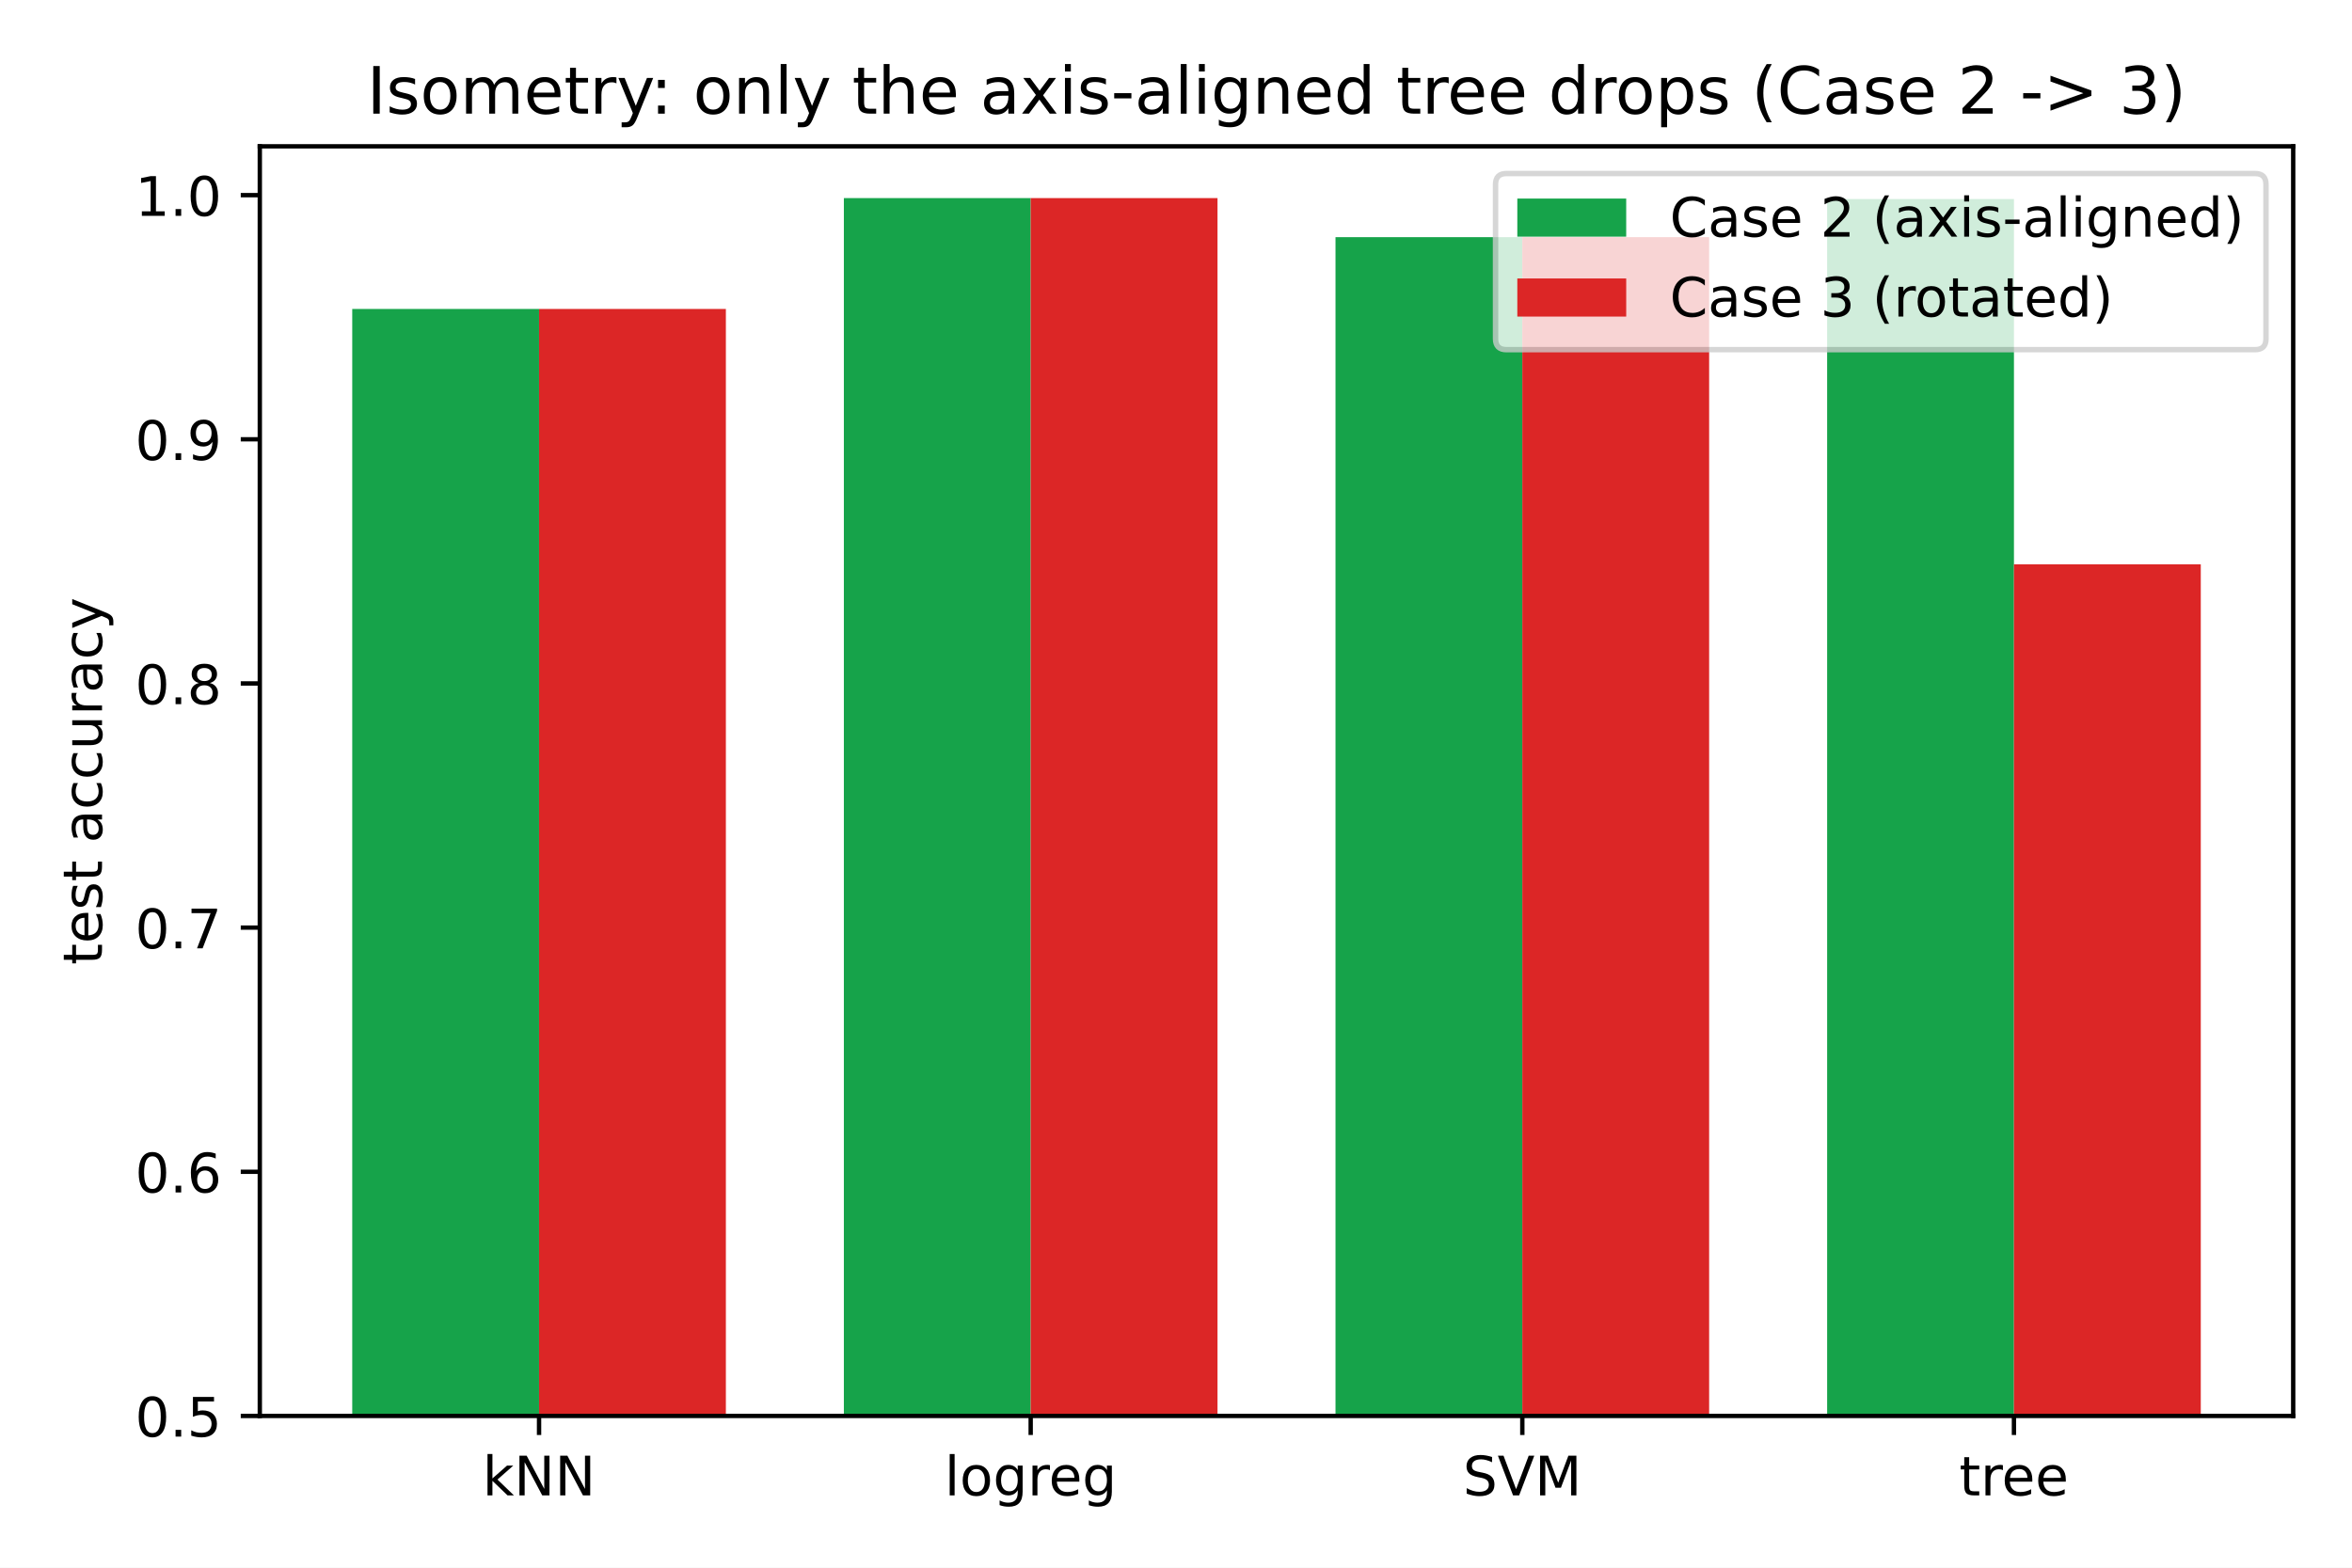
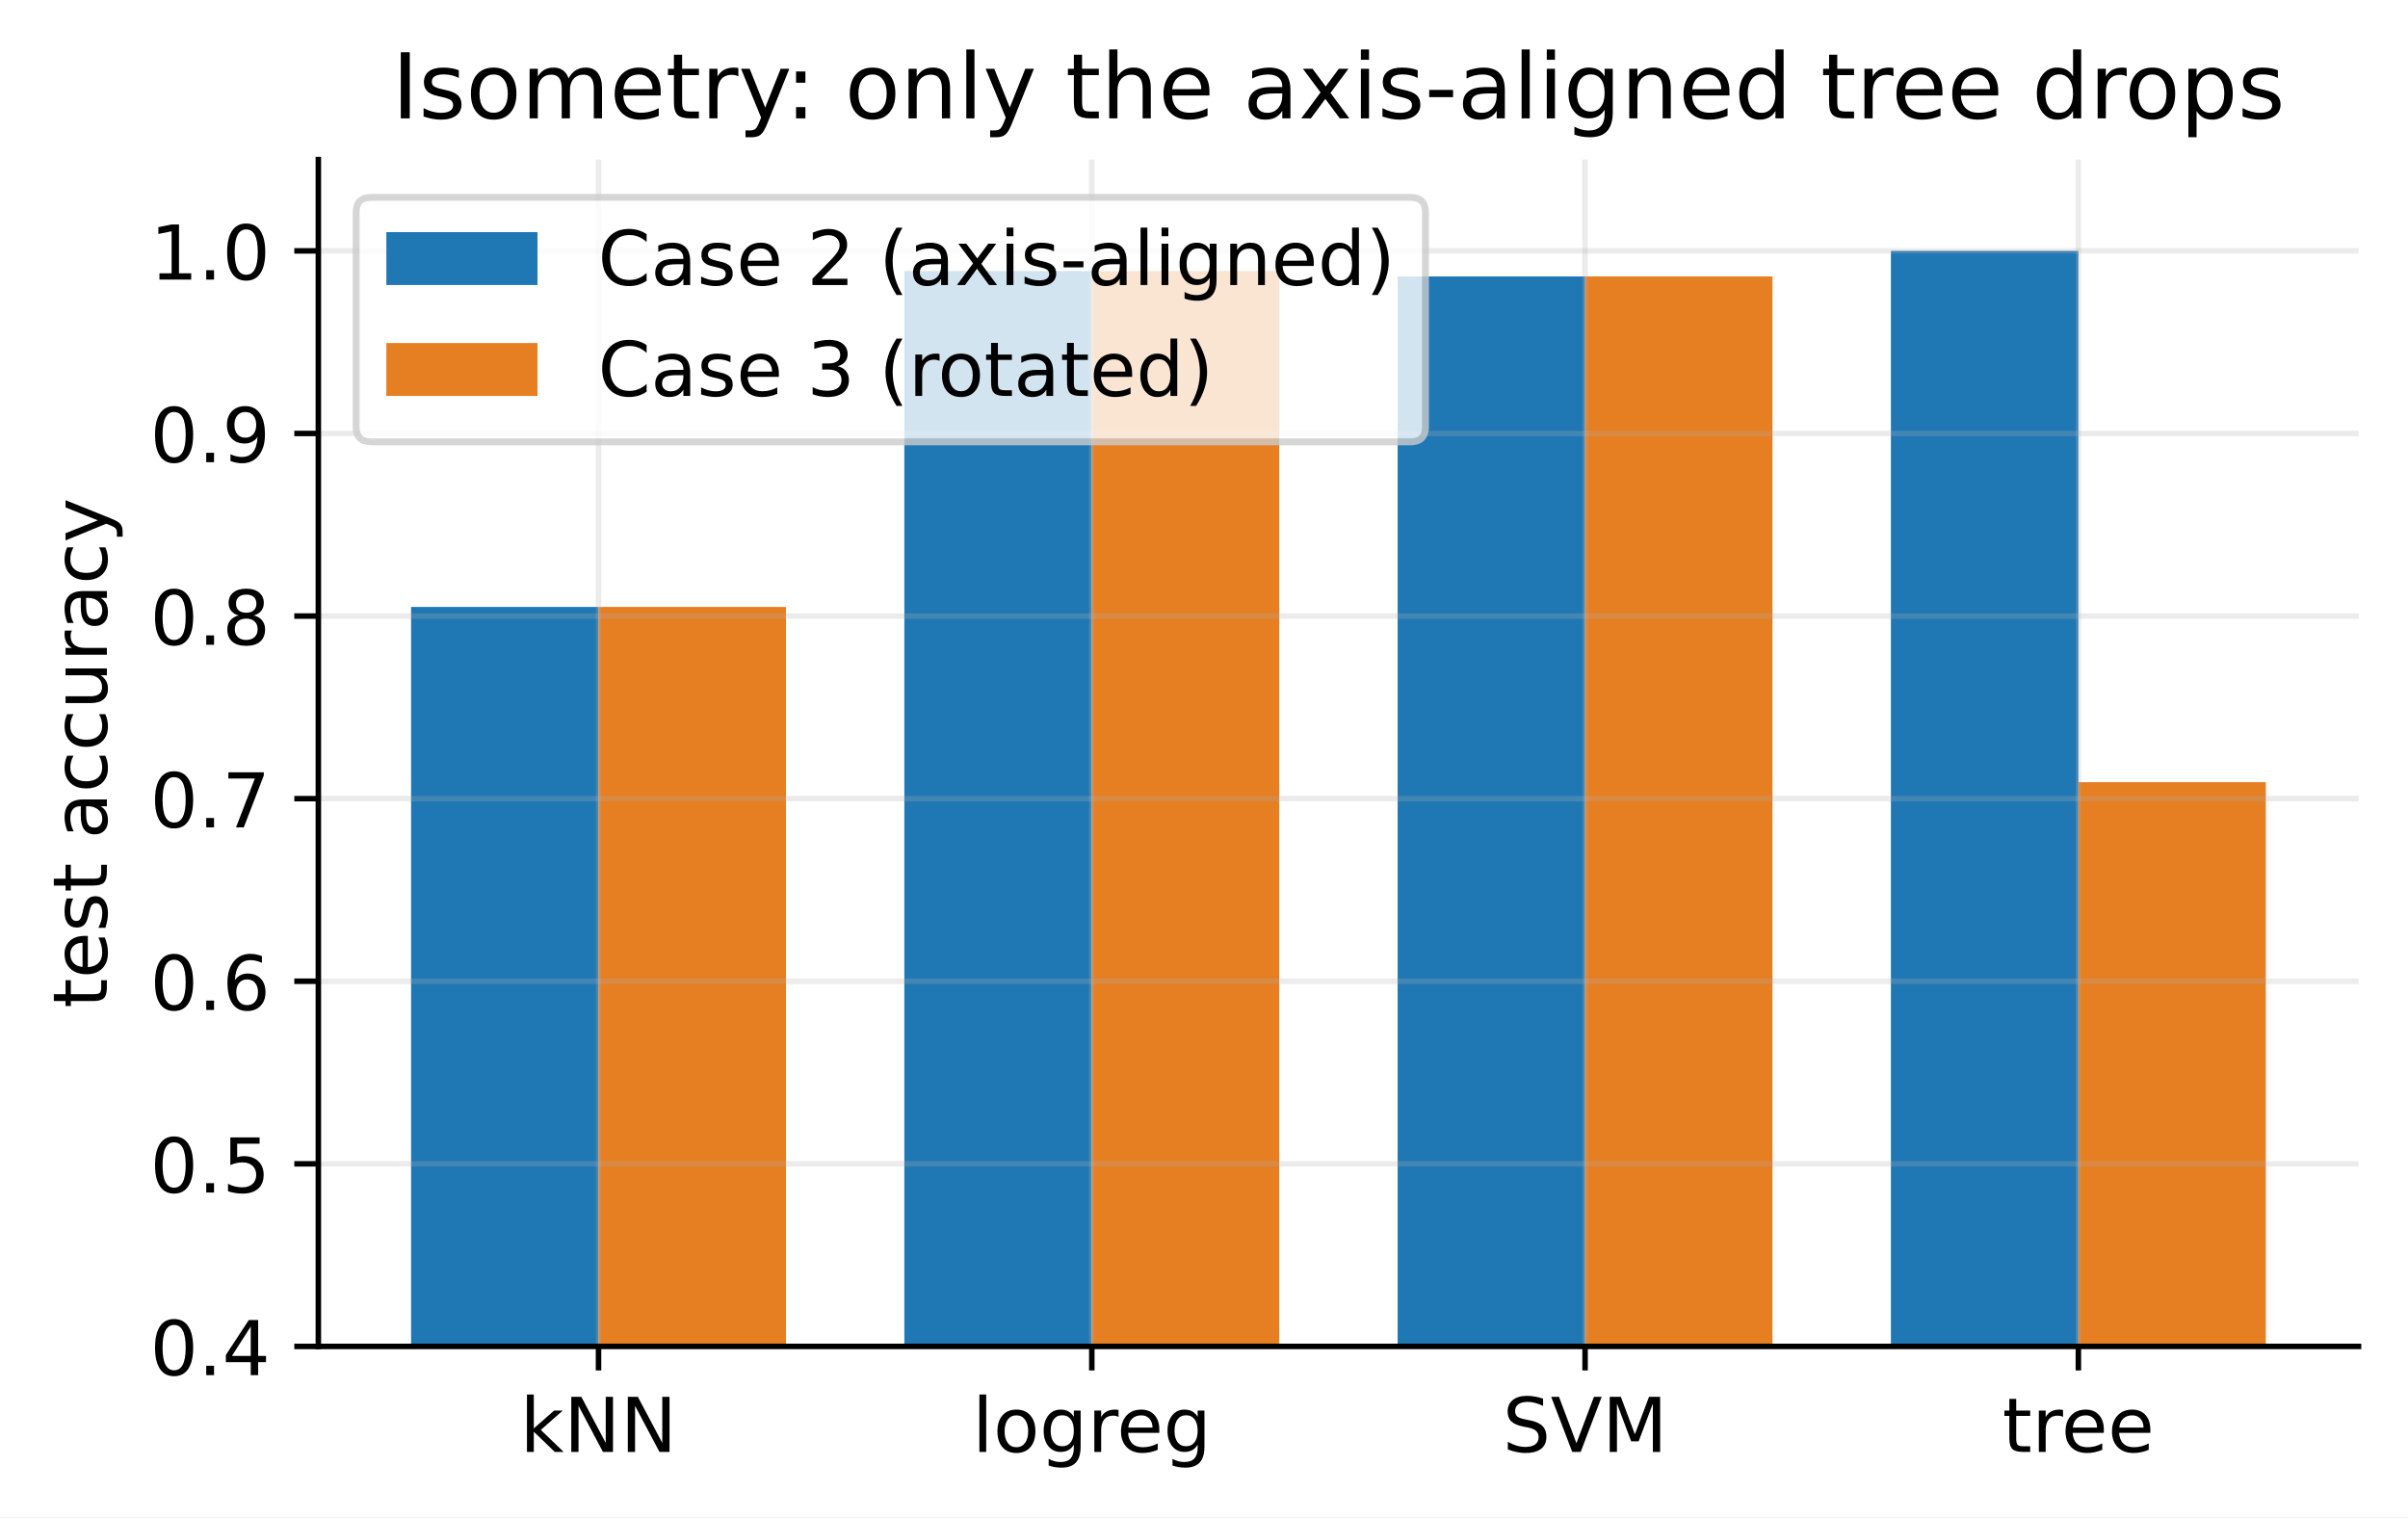
- <svg xmlns="http://www.w3.org/2000/svg" xmlns:xlink="http://www.w3.org/1999/xlink" width="432pt" height="288pt" viewBox="0 0 432 288" version="1.1">
+ <svg xmlns="http://www.w3.org/2000/svg" xmlns:xlink="http://www.w3.org/1999/xlink" width="350.519pt" height="220.836pt" viewBox="0 0 350.519 220.836" version="1.1">
  <defs>
    <style type="text/css">*{stroke-linejoin: round; stroke-linecap: butt}</style>
  </defs>
  <g id="figure_1">
    <g id="patch_1">
-       <path d="M 0 288  L 432 288  L 432 0  L 0 0  z " style="fill: #ffffff" />
+       <path d="M 0 220.836  L 350.519 220.836  L 350.519 0  L 0 0  z " style="fill: #ffffff" />
    </g>
    <g id="axes_1">
      <g id="patch_2">
-         <path d="M 47.72 260.12  L 421.2 260.12  L 421.2 26.88  L 47.72 26.88  z " style="fill: #ffffff" />
+         <path d="M 46.339 195.99  L 343.319 195.99  L 343.319 23.23  L 46.339 23.23  z " style="fill: #ffffff" />
      </g>
      <g id="patch_3">
-         <path d="M 64.696 484.389  L 99.01 484.389  L 99.01 56.753  L 64.696 56.753  z " clip-path="url(#pb3113f0a1f)" style="fill: #16a34a" />
+         <path d="M 59.838 302.304  L 87.124 302.304  L 87.124 88.347  L 59.838 88.347  z " clip-path="url(#p27c67165a5)" style="fill: #1f77b4" />
      </g>
      <g id="patch_4">
-         <path d="M 154.996 484.389  L 189.31 484.389  L 189.31 36.389  L 154.996 36.389  z " clip-path="url(#pb3113f0a1f)" style="fill: #16a34a" />
+         <path d="M 131.642 302.304  L 158.928 302.304  L 158.928 39.443  L 131.642 39.443  z " clip-path="url(#p27c67165a5)" style="fill: #1f77b4" />
      </g>
      <g id="patch_5">
-         <path d="M 245.296 484.389  L 279.61 484.389  L 279.61 43.566  L 245.296 43.566  z " clip-path="url(#pb3113f0a1f)" style="fill: #16a34a" />
+         <path d="M 203.446 302.304  L 230.731 302.304  L 230.731 40.24  L 203.446 40.24  z " clip-path="url(#p27c67165a5)" style="fill: #1f77b4" />
      </g>
      <g id="patch_6">
-         <path d="M 335.596 484.389  L 369.91 484.389  L 369.91 36.568  L 335.596 36.568  z " clip-path="url(#pb3113f0a1f)" style="fill: #16a34a" />
+         <path d="M 275.249 302.304  L 302.535 302.304  L 302.535 36.519  L 275.249 36.519  z " clip-path="url(#p27c67165a5)" style="fill: #1f77b4" />
      </g>
      <g id="patch_7">
-         <path d="M 99.01 484.389  L 133.324 484.389  L 133.324 56.753  L 99.01 56.753  z " clip-path="url(#pb3113f0a1f)" style="fill: #dc2626" />
+         <path d="M 87.124 302.304  L 114.409 302.304  L 114.409 88.347  L 87.124 88.347  z " clip-path="url(#p27c67165a5)" style="fill: #e67e22" />
      </g>
      <g id="patch_8">
-         <path d="M 189.31 484.389  L 223.624 484.389  L 223.624 36.389  L 189.31 36.389  z " clip-path="url(#pb3113f0a1f)" style="fill: #dc2626" />
+         <path d="M 158.928 302.304  L 186.213 302.304  L 186.213 39.443  L 158.928 39.443  z " clip-path="url(#p27c67165a5)" style="fill: #e67e22" />
      </g>
      <g id="patch_9">
-         <path d="M 279.61 484.389  L 313.924 484.389  L 313.924 43.566  L 279.61 43.566  z " clip-path="url(#pb3113f0a1f)" style="fill: #dc2626" />
+         <path d="M 230.731 302.304  L 258.017 302.304  L 258.017 40.24  L 230.731 40.24  z " clip-path="url(#p27c67165a5)" style="fill: #e67e22" />
      </g>
      <g id="patch_10">
-         <path d="M 369.91 484.389  L 404.224 484.389  L 404.224 103.67  L 369.91 103.67  z " clip-path="url(#pb3113f0a1f)" style="fill: #dc2626" />
+         <path d="M 302.535 302.304  L 329.82 302.304  L 329.82 113.862  L 302.535 113.862  z " clip-path="url(#p27c67165a5)" style="fill: #e67e22" />
      </g>
      <g id="matplotlib.axis_1">
        <g id="xtick_1">
          <g id="line2d_1">
+             <path d="M 87.124 195.99  L 87.124 23.23  " clip-path="url(#p27c67165a5)" style="fill: none; stroke: #b0b0b0; stroke-opacity: 0.25; stroke-width: 0.8; stroke-linecap: square" />
+           </g>
+           <g id="line2d_2">
            <defs>
-               <path id="m2d37951388" d="M 0 0  L 0 3.5  " style="stroke: #000000; stroke-width: 0.8" />
+               <path id="m8ac1b47750" d="M 0 0  L 0 3.5  " style="stroke: #000000; stroke-width: 0.8" />
            </defs>
            <g>
-               <use xlink:href="#m2d37951388" x="99.01" y="260.12" style="stroke: #000000; stroke-width: 0.8" />
+               <use xlink:href="#m8ac1b47750" x="87.124" y="195.99" style="stroke: #000000; stroke-width: 0.8" />
            </g>
          </g>
          <g id="text_1">
-             <g transform="translate(88.63373 274.7184) scale(0.1 -0.1)">
+             <g transform="translate(75.70964 211.3482) scale(0.11 -0.11)">
              <defs>
                <path id="DejaVuSans-6b" d="M 581 4863  L 1159 4863  L 1159 1991  L 2875 3500  L 3609 3500  L 1753 1863  L 3688 0  L 2938 0  L 1159 1709  L 1159 0  L 581 0  L 581 4863  z " transform="scale(0.015625)" />
                <path id="DejaVuSans-4e" d="M 628 4666  L 1478 4666  L 3547 763  L 3547 4666  L 4159 4666  L 4159 0  L 3309 0  L 1241 3903  L 1241 0  L 628 0  L 628 4666  z " transform="scale(0.015625)" />
              </defs>
              <use xlink:href="#DejaVuSans-6b" />
              <use xlink:href="#DejaVuSans-4e" x="57.91" />
              <use xlink:href="#DejaVuSans-4e" x="132.715" />
            </g>
          </g>
        </g>
        <g id="xtick_2">
-           <g id="line2d_2">
-             <g>
-               <use xlink:href="#m2d37951388" x="189.31" y="260.12" style="stroke: #000000; stroke-width: 0.8" />
+           <g id="line2d_3">
+             <path d="M 158.928 195.99  L 158.928 23.23  " clip-path="url(#p27c67165a5)" style="fill: none; stroke: #b0b0b0; stroke-opacity: 0.25; stroke-width: 0.8; stroke-linecap: square" />
+           </g>
+           <g id="line2d_4">
+             <g>
+               <use xlink:href="#m8ac1b47750" x="158.928" y="195.99" style="stroke: #000000; stroke-width: 0.8" />
            </g>
          </g>
          <g id="text_2">
-             <g transform="translate(173.4937 274.7184) scale(0.1 -0.1)">
+             <g transform="translate(141.5295 211.3482) scale(0.11 -0.11)">
              <defs>
                <path id="DejaVuSans-6c" d="M 603 4863  L 1178 4863  L 1178 0  L 603 0  L 603 4863  z " transform="scale(0.015625)" />
                <path id="DejaVuSans-6f" d="M 1959 3097  Q 1497 3097 1228 2736  Q 959 2375 959 1747  Q 959 1119 1226 758  Q 1494 397 1959 397  Q 2419 397 2687 759  Q 2956 1122 2956 1747  Q 2956 2369 2687 2733  Q 2419 3097 1959 3097  z M 1959 3584  Q 2709 3584 3137 3096  Q 3566 2609 3566 1747  Q 3566 888 3137 398  Q 2709 -91 1959 -91  Q 1206 -91 779 398  Q 353 888 353 1747  Q 353 2609 779 3096  Q 1206 3584 1959 3584  z " transform="scale(0.015625)" />
                <path id="DejaVuSans-67" d="M 2906 1791  Q 2906 2416 2648 2759  Q 2391 3103 1925 3103  Q 1463 3103 1205 2759  Q 947 2416 947 1791  Q 947 1169 1205 825  Q 1463 481 1925 481  Q 2391 481 2648 825  Q 2906 1169 2906 1791  z M 3481 434  Q 3481 -459 3084 -895  Q 2688 -1331 1869 -1331  Q 1566 -1331 1297 -1286  Q 1028 -1241 775 -1147  L 775 -588  Q 1028 -725 1275 -790  Q 1522 -856 1778 -856  Q 2344 -856 2625 -561  Q 2906 -266 2906 331  L 2906 616  Q 2728 306 2450 153  Q 2172 0 1784 0  Q 1141 0 747 490  Q 353 981 353 1791  Q 353 2603 747 3093  Q 1141 3584 1784 3584  Q 2172 3584 2450 3431  Q 2728 3278 2906 2969  L 2906 3500  L 3481 3500  L 3481 434  z " transform="scale(0.015625)" />
                <path id="DejaVuSans-72" d="M 2631 2963  Q 2534 3019 2420 3045  Q 2306 3072 2169 3072  Q 1681 3072 1420 2755  Q 1159 2438 1159 1844  L 1159 0  L 581 0  L 581 3500  L 1159 3500  L 1159 2956  Q 1341 3275 1631 3429  Q 1922 3584 2338 3584  Q 2397 3584 2469 3576  Q 2541 3569 2628 3553  L 2631 2963  z " transform="scale(0.015625)" />
                <path id="DejaVuSans-65" d="M 3597 1894  L 3597 1613  L 953 1613  Q 991 1019 1311 708  Q 1631 397 2203 397  Q 2534 397 2845 478  Q 3156 559 3463 722  L 3463 178  Q 3153 47 2828 -22  Q 2503 -91 2169 -91  Q 1331 -91 842 396  Q 353 884 353 1716  Q 353 2575 817 3079  Q 1281 3584 2069 3584  Q 2775 3584 3186 3129  Q 3597 2675 3597 1894  z M 3022 2063  Q 3016 2534 2758 2815  Q 2500 3097 2075 3097  Q 1594 3097 1305 2825  Q 1016 2553 972 2059  L 3022 2063  z " transform="scale(0.015625)" />
              </defs>
              <use xlink:href="#DejaVuSans-6c" />
              <use xlink:href="#DejaVuSans-6f" x="27.783" />
              <use xlink:href="#DejaVuSans-67" x="88.965" />
              <use xlink:href="#DejaVuSans-72" x="152.441" />
              <use xlink:href="#DejaVuSans-65" x="191.305" />
              <use xlink:href="#DejaVuSans-67" x="252.828" />
            </g>
          </g>
        </g>
        <g id="xtick_3">
-           <g id="line2d_3">
-             <g>
-               <use xlink:href="#m2d37951388" x="279.61" y="260.12" style="stroke: #000000; stroke-width: 0.8" />
+           <g id="line2d_5">
+             <path d="M 230.731 195.99  L 230.731 23.23  " clip-path="url(#p27c67165a5)" style="fill: none; stroke: #b0b0b0; stroke-opacity: 0.25; stroke-width: 0.8; stroke-linecap: square" />
+           </g>
+           <g id="line2d_6">
+             <g>
+               <use xlink:href="#m8ac1b47750" x="230.731" y="195.99" style="stroke: #000000; stroke-width: 0.8" />
            </g>
          </g>
          <g id="text_3">
-             <g transform="translate(268.7013 274.7184) scale(0.1 -0.1)">
+             <g transform="translate(218.7318 211.3482) scale(0.11 -0.11)">
              <defs>
                <path id="DejaVuSans-53" d="M 3425 4513  L 3425 3897  Q 3066 4069 2747 4153  Q 2428 4238 2131 4238  Q 1616 4238 1336 4038  Q 1056 3838 1056 3469  Q 1056 3159 1242 3001  Q 1428 2844 1947 2747  L 2328 2669  Q 3034 2534 3370 2195  Q 3706 1856 3706 1288  Q 3706 609 3251 259  Q 2797 -91 1919 -91  Q 1588 -91 1214 -16  Q 841 59 441 206  L 441 856  Q 825 641 1194 531  Q 1563 422 1919 422  Q 2459 422 2753 634  Q 3047 847 3047 1241  Q 3047 1584 2836 1778  Q 2625 1972 2144 2069  L 1759 2144  Q 1053 2284 737 2584  Q 422 2884 422 3419  Q 422 4038 858 4394  Q 1294 4750 2059 4750  Q 2388 4750 2728 4690  Q 3069 4631 3425 4513  z " transform="scale(0.015625)" />
                <path id="DejaVuSans-56" d="M 1831 0  L 50 4666  L 709 4666  L 2188 738  L 3669 4666  L 4325 4666  L 2547 0  L 1831 0  z " transform="scale(0.015625)" />
                <path id="DejaVuSans-4d" d="M 628 4666  L 1569 4666  L 2759 1491  L 3956 4666  L 4897 4666  L 4897 0  L 4281 0  L 4281 4097  L 3078 897  L 2444 897  L 1241 4097  L 1241 0  L 628 0  L 628 4666  z " transform="scale(0.015625)" />
              </defs>
              <use xlink:href="#DejaVuSans-53" />
              <use xlink:href="#DejaVuSans-56" x="63.477" />
              <use xlink:href="#DejaVuSans-4d" x="131.885" />
            </g>
          </g>
        </g>
        <g id="xtick_4">
-           <g id="line2d_4">
-             <g>
-               <use xlink:href="#m2d37951388" x="369.91" y="260.12" style="stroke: #000000; stroke-width: 0.8" />
+           <g id="line2d_7">
+             <path d="M 302.535 195.99  L 302.535 23.23  " clip-path="url(#p27c67165a5)" style="fill: none; stroke: #b0b0b0; stroke-opacity: 0.25; stroke-width: 0.8; stroke-linecap: square" />
+           </g>
+           <g id="line2d_8">
+             <g>
+               <use xlink:href="#m8ac1b47750" x="302.535" y="195.99" style="stroke: #000000; stroke-width: 0.8" />
            </g>
          </g>
          <g id="text_4">
-             <g transform="translate(359.8535 274.7184) scale(0.1 -0.1)">
+             <g transform="translate(291.473 211.3482) scale(0.11 -0.11)">
              <defs>
                <path id="DejaVuSans-74" d="M 1172 4494  L 1172 3500  L 2356 3500  L 2356 3053  L 1172 3053  L 1172 1153  Q 1172 725 1289 603  Q 1406 481 1766 481  L 2356 481  L 2356 0  L 1766 0  Q 1100 0 847 248  Q 594 497 594 1153  L 594 3053  L 172 3053  L 172 3500  L 594 3500  L 594 4494  L 1172 4494  z " transform="scale(0.015625)" />
              </defs>
              <use xlink:href="#DejaVuSans-74" />
              <use xlink:href="#DejaVuSans-72" x="39.209" />
              <use xlink:href="#DejaVuSans-65" x="78.072" />
              <use xlink:href="#DejaVuSans-65" x="139.596" />
            </g>
          </g>
        </g>
      </g>
      <g id="matplotlib.axis_2">
        <g id="ytick_1">
-           <g id="line2d_5">
+           <g id="line2d_9">
+             <path d="M 46.339 195.99  L 343.319 195.99  " clip-path="url(#p27c67165a5)" style="fill: none; stroke: #b0b0b0; stroke-opacity: 0.25; stroke-width: 0.8; stroke-linecap: square" />
+           </g>
+           <g id="line2d_10">
            <defs>
-               <path id="m6a291eedf5" d="M 0 0  L -3.5 0  " style="stroke: #000000; stroke-width: 0.8" />
+               <path id="m5690289c17" d="M 0 0  L -3.5 0  " style="stroke: #000000; stroke-width: 0.8" />
            </defs>
            <g>
-               <use xlink:href="#m6a291eedf5" x="47.72" y="260.12" style="stroke: #000000; stroke-width: 0.8" />
+               <use xlink:href="#m5690289c17" x="46.339" y="195.99" style="stroke: #000000; stroke-width: 0.8" />
            </g>
          </g>
          <g id="text_5">
-             <g transform="translate(24.81687 263.9192) scale(0.1 -0.1)">
+             <g transform="translate(21.84594 200.1691) scale(0.11 -0.11)">
              <defs>
                <path id="DejaVuSans-30" d="M 2034 4250  Q 1547 4250 1301 3770  Q 1056 3291 1056 2328  Q 1056 1369 1301 889  Q 1547 409 2034 409  Q 2525 409 2770 889  Q 3016 1369 3016 2328  Q 3016 3291 2770 3770  Q 2525 4250 2034 4250  z M 2034 4750  Q 2819 4750 3233 4129  Q 3647 3509 3647 2328  Q 3647 1150 3233 529  Q 2819 -91 2034 -91  Q 1250 -91 836 529  Q 422 1150 422 2328  Q 422 3509 836 4129  Q 1250 4750 2034 4750  z " transform="scale(0.015625)" />
                <path id="DejaVuSans-2e" d="M 684 794  L 1344 794  L 1344 0  L 684 0  L 684 794  z " transform="scale(0.015625)" />
+                 <path id="DejaVuSans-34" d="M 2419 4116  L 825 1625  L 2419 1625  L 2419 4116  z M 2253 4666  L 3047 4666  L 3047 1625  L 3713 1625  L 3713 1100  L 3047 1100  L 3047 0  L 2419 0  L 2419 1100  L 313 1100  L 313 1709  L 2253 4666  z " transform="scale(0.015625)" />
+               </defs>
+               <use xlink:href="#DejaVuSans-30" />
+               <use xlink:href="#DejaVuSans-2e" x="63.623" />
+               <use xlink:href="#DejaVuSans-34" x="95.41" />
+             </g>
+           </g>
+         </g>
+         <g id="ytick_2">
+           <g id="line2d_11">
+             <path d="M 46.339 169.411  L 343.319 169.411  " clip-path="url(#p27c67165a5)" style="fill: none; stroke: #b0b0b0; stroke-opacity: 0.25; stroke-width: 0.8; stroke-linecap: square" />
+           </g>
+           <g id="line2d_12">
+             <g>
+               <use xlink:href="#m5690289c17" x="46.339" y="169.411" style="stroke: #000000; stroke-width: 0.8" />
+             </g>
+           </g>
+           <g id="text_6">
+             <g transform="translate(21.84594 173.5906) scale(0.11 -0.11)">
+               <defs>
                <path id="DejaVuSans-35" d="M 691 4666  L 3169 4666  L 3169 4134  L 1269 4134  L 1269 2991  Q 1406 3038 1543 3061  Q 1681 3084 1819 3084  Q 2600 3084 3056 2656  Q 3513 2228 3513 1497  Q 3513 744 3044 326  Q 2575 -91 1722 -91  Q 1428 -91 1123 -41  Q 819 9 494 109  L 494 744  Q 775 591 1075 516  Q 1375 441 1709 441  Q 2250 441 2565 725  Q 2881 1009 2881 1497  Q 2881 1984 2565 2268  Q 2250 2553 1709 2553  Q 1456 2553 1204 2497  Q 953 2441 691 2322  L 691 4666  z " transform="scale(0.015625)" />
              </defs>
              <use xlink:href="#DejaVuSans-30" />
              <use xlink:href="#DejaVuSans-2e" x="63.623" />
              <use xlink:href="#DejaVuSans-35" x="95.41" />
            </g>
          </g>
        </g>
-         <g id="ytick_2">
-           <g id="line2d_6">
-             <g>
-               <use xlink:href="#m6a291eedf5" x="47.72" y="215.266" style="stroke: #000000; stroke-width: 0.8" />
-             </g>
-           </g>
-           <g id="text_6">
-             <g transform="translate(24.81687 219.0654) scale(0.1 -0.1)">
+         <g id="ytick_3">
+           <g id="line2d_13">
+             <path d="M 46.339 142.833  L 343.319 142.833  " clip-path="url(#p27c67165a5)" style="fill: none; stroke: #b0b0b0; stroke-opacity: 0.25; stroke-width: 0.8; stroke-linecap: square" />
+           </g>
+           <g id="line2d_14">
+             <g>
+               <use xlink:href="#m5690289c17" x="46.339" y="142.833" style="stroke: #000000; stroke-width: 0.8" />
+             </g>
+           </g>
+           <g id="text_7">
+             <g transform="translate(21.84594 147.0122) scale(0.11 -0.11)">
              <defs>
                <path id="DejaVuSans-36" d="M 2113 2584  Q 1688 2584 1439 2293  Q 1191 2003 1191 1497  Q 1191 994 1439 701  Q 1688 409 2113 409  Q 2538 409 2786 701  Q 3034 994 3034 1497  Q 3034 2003 2786 2293  Q 2538 2584 2113 2584  z M 3366 4563  L 3366 3988  Q 3128 4100 2886 4159  Q 2644 4219 2406 4219  Q 1781 4219 1451 3797  Q 1122 3375 1075 2522  Q 1259 2794 1537 2939  Q 1816 3084 2150 3084  Q 2853 3084 3261 2657  Q 3669 2231 3669 1497  Q 3669 778 3244 343  Q 2819 -91 2113 -91  Q 1303 -91 875 529  Q 447 1150 447 2328  Q 447 3434 972 4092  Q 1497 4750 2381 4750  Q 2619 4750 2861 4703  Q 3103 4656 3366 4563  z " transform="scale(0.015625)" />
              </defs>
              <use xlink:href="#DejaVuSans-30" />
              <use xlink:href="#DejaVuSans-2e" x="63.623" />
              <use xlink:href="#DejaVuSans-36" x="95.41" />
            </g>
          </g>
        </g>
-         <g id="ytick_3">
-           <g id="line2d_7">
-             <g>
-               <use xlink:href="#m6a291eedf5" x="47.72" y="170.412" style="stroke: #000000; stroke-width: 0.8" />
-             </g>
-           </g>
-           <g id="text_7">
-             <g transform="translate(24.81687 174.2115) scale(0.1 -0.1)">
+         <g id="ytick_4">
+           <g id="line2d_15">
+             <path d="M 46.339 116.255  L 343.319 116.255  " clip-path="url(#p27c67165a5)" style="fill: none; stroke: #b0b0b0; stroke-opacity: 0.25; stroke-width: 0.8; stroke-linecap: square" />
+           </g>
+           <g id="line2d_16">
+             <g>
+               <use xlink:href="#m5690289c17" x="46.339" y="116.255" style="stroke: #000000; stroke-width: 0.8" />
+             </g>
+           </g>
+           <g id="text_8">
+             <g transform="translate(21.84594 120.4337) scale(0.11 -0.11)">
              <defs>
                <path id="DejaVuSans-37" d="M 525 4666  L 3525 4666  L 3525 4397  L 1831 0  L 1172 0  L 2766 4134  L 525 4134  L 525 4666  z " transform="scale(0.015625)" />
              </defs>
              <use xlink:href="#DejaVuSans-30" />
              <use xlink:href="#DejaVuSans-2e" x="63.623" />
              <use xlink:href="#DejaVuSans-37" x="95.41" />
            </g>
          </g>
        </g>
-         <g id="ytick_4">
-           <g id="line2d_8">
-             <g>
-               <use xlink:href="#m6a291eedf5" x="47.72" y="125.558" style="stroke: #000000; stroke-width: 0.8" />
-             </g>
-           </g>
-           <g id="text_8">
-             <g transform="translate(24.81687 129.3577) scale(0.1 -0.1)">
+         <g id="ytick_5">
+           <g id="line2d_17">
+             <path d="M 46.339 89.676  L 343.319 89.676  " clip-path="url(#p27c67165a5)" style="fill: none; stroke: #b0b0b0; stroke-opacity: 0.25; stroke-width: 0.8; stroke-linecap: square" />
+           </g>
+           <g id="line2d_18">
+             <g>
+               <use xlink:href="#m5690289c17" x="46.339" y="89.676" style="stroke: #000000; stroke-width: 0.8" />
+             </g>
+           </g>
+           <g id="text_9">
+             <g transform="translate(21.84594 93.85523) scale(0.11 -0.11)">
              <defs>
                <path id="DejaVuSans-38" d="M 2034 2216  Q 1584 2216 1326 1975  Q 1069 1734 1069 1313  Q 1069 891 1326 650  Q 1584 409 2034 409  Q 2484 409 2743 651  Q 3003 894 3003 1313  Q 3003 1734 2745 1975  Q 2488 2216 2034 2216  z M 1403 2484  Q 997 2584 770 2862  Q 544 3141 544 3541  Q 544 4100 942 4425  Q 1341 4750 2034 4750  Q 2731 4750 3128 4425  Q 3525 4100 3525 3541  Q 3525 3141 3298 2862  Q 3072 2584 2669 2484  Q 3125 2378 3379 2068  Q 3634 1759 3634 1313  Q 3634 634 3220 271  Q 2806 -91 2034 -91  Q 1263 -91 848 271  Q 434 634 434 1313  Q 434 1759 690 2068  Q 947 2378 1403 2484  z M 1172 3481  Q 1172 3119 1398 2916  Q 1625 2713 2034 2713  Q 2441 2713 2670 2916  Q 2900 3119 2900 3481  Q 2900 3844 2670 4047  Q 2441 4250 2034 4250  Q 1625 4250 1398 4047  Q 1172 3844 1172 3481  z " transform="scale(0.015625)" />
              </defs>
              <use xlink:href="#DejaVuSans-30" />
              <use xlink:href="#DejaVuSans-2e" x="63.623" />
              <use xlink:href="#DejaVuSans-38" x="95.41" />
            </g>
          </g>
        </g>
-         <g id="ytick_5">
-           <g id="line2d_9">
-             <g>
-               <use xlink:href="#m6a291eedf5" x="47.72" y="80.705" style="stroke: #000000; stroke-width: 0.8" />
-             </g>
-           </g>
-           <g id="text_9">
-             <g transform="translate(24.81687 84.50383) scale(0.1 -0.1)">
+         <g id="ytick_6">
+           <g id="line2d_19">
+             <path d="M 46.339 63.098  L 343.319 63.098  " clip-path="url(#p27c67165a5)" style="fill: none; stroke: #b0b0b0; stroke-opacity: 0.25; stroke-width: 0.8; stroke-linecap: square" />
+           </g>
+           <g id="line2d_20">
+             <g>
+               <use xlink:href="#m5690289c17" x="46.339" y="63.098" style="stroke: #000000; stroke-width: 0.8" />
+             </g>
+           </g>
+           <g id="text_10">
+             <g transform="translate(21.84594 67.27677) scale(0.11 -0.11)">
              <defs>
                <path id="DejaVuSans-39" d="M 703 97  L 703 672  Q 941 559 1184 500  Q 1428 441 1663 441  Q 2288 441 2617 861  Q 2947 1281 2994 2138  Q 2813 1869 2534 1725  Q 2256 1581 1919 1581  Q 1219 1581 811 2004  Q 403 2428 403 3163  Q 403 3881 828 4315  Q 1253 4750 1959 4750  Q 2769 4750 3195 4129  Q 3622 3509 3622 2328  Q 3622 1225 3098 567  Q 2575 -91 1691 -91  Q 1453 -91 1209 -44  Q 966 3 703 97  z M 1959 2075  Q 2384 2075 2632 2365  Q 2881 2656 2881 3163  Q 2881 3666 2632 3958  Q 2384 4250 1959 4250  Q 1534 4250 1286 3958  Q 1038 3666 1038 3163  Q 1038 2656 1286 2365  Q 1534 2075 1959 2075  z " transform="scale(0.015625)" />
              </defs>
              <use xlink:href="#DejaVuSans-30" />
              <use xlink:href="#DejaVuSans-2e" x="63.623" />
              <use xlink:href="#DejaVuSans-39" x="95.41" />
            </g>
          </g>
        </g>
-         <g id="ytick_6">
-           <g id="line2d_10">
-             <g>
-               <use xlink:href="#m6a291eedf5" x="47.72" y="35.851" style="stroke: #000000; stroke-width: 0.8" />
-             </g>
-           </g>
-           <g id="text_10">
-             <g transform="translate(24.81687 39.64999) scale(0.1 -0.1)">
+         <g id="ytick_7">
+           <g id="line2d_21">
+             <path d="M 46.339 36.519  L 343.319 36.519  " clip-path="url(#p27c67165a5)" style="fill: none; stroke: #b0b0b0; stroke-opacity: 0.25; stroke-width: 0.8; stroke-linecap: square" />
+           </g>
+           <g id="line2d_22">
+             <g>
+               <use xlink:href="#m5690289c17" x="46.339" y="36.519" style="stroke: #000000; stroke-width: 0.8" />
+             </g>
+           </g>
+           <g id="text_11">
+             <g transform="translate(21.84594 40.69831) scale(0.11 -0.11)">
              <defs>
                <path id="DejaVuSans-31" d="M 794 531  L 1825 531  L 1825 4091  L 703 3866  L 703 4441  L 1819 4666  L 2450 4666  L 2450 531  L 3481 531  L 3481 0  L 794 0  L 794 531  z " transform="scale(0.015625)" />
              </defs>
              <use xlink:href="#DejaVuSans-31" />
              <use xlink:href="#DejaVuSans-2e" x="63.623" />
              <use xlink:href="#DejaVuSans-30" x="95.41" />
            </g>
          </g>
        </g>
-         <g id="text_11">
-           <g transform="translate(18.73719 177.25) rotate(-90) scale(0.1 -0.1)">
+         <g id="text_12">
+           <g transform="translate(15.55828 146.7349) rotate(-90) scale(0.11 -0.11)">
            <defs>
              <path id="DejaVuSans-73" d="M 2834 3397  L 2834 2853  Q 2591 2978 2328 3040  Q 2066 3103 1784 3103  Q 1356 3103 1142 2972  Q 928 2841 928 2578  Q 928 2378 1081 2264  Q 1234 2150 1697 2047  L 1894 2003  Q 2506 1872 2764 1633  Q 3022 1394 3022 966  Q 3022 478 2636 193  Q 2250 -91 1575 -91  Q 1294 -91 989 -36  Q 684 19 347 128  L 347 722  Q 666 556 975 473  Q 1284 391 1588 391  Q 1994 391 2212 530  Q 2431 669 2431 922  Q 2431 1156 2273 1281  Q 2116 1406 1581 1522  L 1381 1569  Q 847 1681 609 1914  Q 372 2147 372 2553  Q 372 3047 722 3315  Q 1072 3584 1716 3584  Q 2034 3584 2315 3537  Q 2597 3491 2834 3397  z " transform="scale(0.015625)" />
              <path id="DejaVuSans-20" transform="scale(0.015625)" />
              <path id="DejaVuSans-61" d="M 2194 1759  Q 1497 1759 1228 1600  Q 959 1441 959 1056  Q 959 750 1161 570  Q 1363 391 1709 391  Q 2188 391 2477 730  Q 2766 1069 2766 1631  L 2766 1759  L 2194 1759  z M 3341 1997  L 3341 0  L 2766 0  L 2766 531  Q 2569 213 2275 61  Q 1981 -91 1556 -91  Q 1019 -91 701 211  Q 384 513 384 1019  Q 384 1609 779 1909  Q 1175 2209 1959 2209  L 2766 2209  L 2766 2266  Q 2766 2663 2505 2880  Q 2244 3097 1772 3097  Q 1472 3097 1187 3025  Q 903 2953 641 2809  L 641 3341  Q 956 3463 1253 3523  Q 1550 3584 1831 3584  Q 2591 3584 2966 3190  Q 3341 2797 3341 1997  z " transform="scale(0.015625)" />
              <path id="DejaVuSans-63" d="M 3122 3366  L 3122 2828  Q 2878 2963 2633 3030  Q 2388 3097 2138 3097  Q 1578 3097 1268 2742  Q 959 2388 959 1747  Q 959 1106 1268 751  Q 1578 397 2138 397  Q 2388 397 2633 464  Q 2878 531 3122 666  L 3122 134  Q 2881 22 2623 -34  Q 2366 -91 2075 -91  Q 1284 -91 818 406  Q 353 903 353 1747  Q 353 2603 823 3093  Q 1294 3584 2113 3584  Q 2378 3584 2631 3529  Q 2884 3475 3122 3366  z " transform="scale(0.015625)" />
              <path id="DejaVuSans-75" d="M 544 1381  L 544 3500  L 1119 3500  L 1119 1403  Q 1119 906 1312 657  Q 1506 409 1894 409  Q 2359 409 2629 706  Q 2900 1003 2900 1516  L 2900 3500  L 3475 3500  L 3475 0  L 2900 0  L 2900 538  Q 2691 219 2414 64  Q 2138 -91 1772 -91  Q 1169 -91 856 284  Q 544 659 544 1381  z M 1991 3584  L 1991 3584  z " transform="scale(0.015625)" />
              <path id="DejaVuSans-79" d="M 2059 -325  Q 1816 -950 1584 -1140  Q 1353 -1331 966 -1331  L 506 -1331  L 506 -850  L 844 -850  Q 1081 -850 1212 -737  Q 1344 -625 1503 -206  L 1606 56  L 191 3500  L 800 3500  L 1894 763  L 2988 3500  L 3597 3500  L 2059 -325  z " transform="scale(0.015625)" />
            </defs>
            <use xlink:href="#DejaVuSans-74" />
            <use xlink:href="#DejaVuSans-65" x="39.209" />
            <use xlink:href="#DejaVuSans-73" x="100.732" />
            <use xlink:href="#DejaVuSans-74" x="152.832" />
            <use xlink:href="#DejaVuSans-20" x="192.041" />
            <use xlink:href="#DejaVuSans-61" x="223.828" />
            <use xlink:href="#DejaVuSans-63" x="285.107" />
            <use xlink:href="#DejaVuSans-63" x="340.088" />
            <use xlink:href="#DejaVuSans-75" x="395.068" />
            <use xlink:href="#DejaVuSans-72" x="458.447" />
            <use xlink:href="#DejaVuSans-61" x="499.561" />
            <use xlink:href="#DejaVuSans-63" x="560.84" />
            <use xlink:href="#DejaVuSans-79" x="615.82" />
          </g>
        </g>
      </g>
      <g id="patch_11">
-         <path d="M 47.72 260.12  L 47.72 26.88  " style="fill: none; stroke: #000000; stroke-width: 0.8; stroke-linejoin: miter; stroke-linecap: square" />
+         <path d="M 46.339 195.99  L 46.339 23.23  " style="fill: none; stroke: #000000; stroke-width: 0.8; stroke-linejoin: miter; stroke-linecap: square" />
      </g>
      <g id="patch_12">
-         <path d="M 421.2 260.12  L 421.2 26.88  " style="fill: none; stroke: #000000; stroke-width: 0.8; stroke-linejoin: miter; stroke-linecap: square" />
-       </g>
-       <g id="patch_13">
-         <path d="M 47.72 260.12  L 421.2 260.12  " style="fill: none; stroke: #000000; stroke-width: 0.8; stroke-linejoin: miter; stroke-linecap: square" />
-       </g>
-       <g id="patch_14">
-         <path d="M 47.72 26.88  L 421.2 26.88  " style="fill: none; stroke: #000000; stroke-width: 0.8; stroke-linejoin: miter; stroke-linecap: square" />
-       </g>
-       <g id="text_12">
-         <g transform="translate(67.38438 20.88) scale(0.12 -0.12)">
+         <path d="M 46.339 195.99  L 343.319 195.99  " style="fill: none; stroke: #000000; stroke-width: 0.8; stroke-linejoin: miter; stroke-linecap: square" />
+       </g>
+       <g id="text_13">
+         <g transform="translate(57.04922 17.22994) scale(0.132 -0.132)">
          <defs>
            <path id="DejaVuSans-49" d="M 628 4666  L 1259 4666  L 1259 0  L 628 0  L 628 4666  z " transform="scale(0.015625)" />
            <path id="DejaVuSans-6d" d="M 3328 2828  Q 3544 3216 3844 3400  Q 4144 3584 4550 3584  Q 5097 3584 5394 3201  Q 5691 2819 5691 2113  L 5691 0  L 5113 0  L 5113 2094  Q 5113 2597 4934 2840  Q 4756 3084 4391 3084  Q 3944 3084 3684 2787  Q 3425 2491 3425 1978  L 3425 0  L 2847 0  L 2847 2094  Q 2847 2600 2669 2842  Q 2491 3084 2119 3084  Q 1678 3084 1418 2786  Q 1159 2488 1159 1978  L 1159 0  L 581 0  L 581 3500  L 1159 3500  L 1159 2956  Q 1356 3278 1631 3431  Q 1906 3584 2284 3584  Q 2666 3584 2933 3390  Q 3200 3197 3328 2828  z " transform="scale(0.015625)" />
            <path id="DejaVuSans-3a" d="M 750 794  L 1409 794  L 1409 0  L 750 0  L 750 794  z M 750 3309  L 1409 3309  L 1409 2516  L 750 2516  L 750 3309  z " transform="scale(0.015625)" />
            <path id="DejaVuSans-6e" d="M 3513 2113  L 3513 0  L 2938 0  L 2938 2094  Q 2938 2591 2744 2837  Q 2550 3084 2163 3084  Q 1697 3084 1428 2787  Q 1159 2491 1159 1978  L 1159 0  L 581 0  L 581 3500  L 1159 3500  L 1159 2956  Q 1366 3272 1645 3428  Q 1925 3584 2291 3584  Q 2894 3584 3203 3211  Q 3513 2838 3513 2113  z " transform="scale(0.015625)" />
            <path id="DejaVuSans-68" d="M 3513 2113  L 3513 0  L 2938 0  L 2938 2094  Q 2938 2591 2744 2837  Q 2550 3084 2163 3084  Q 1697 3084 1428 2787  Q 1159 2491 1159 1978  L 1159 0  L 581 0  L 581 4863  L 1159 4863  L 1159 2956  Q 1366 3272 1645 3428  Q 1925 3584 2291 3584  Q 2894 3584 3203 3211  Q 3513 2838 3513 2113  z " transform="scale(0.015625)" />
            <path id="DejaVuSans-78" d="M 3513 3500  L 2247 1797  L 3578 0  L 2900 0  L 1881 1375  L 863 0  L 184 0  L 1544 1831  L 300 3500  L 978 3500  L 1906 2253  L 2834 3500  L 3513 3500  z " transform="scale(0.015625)" />
            <path id="DejaVuSans-69" d="M 603 3500  L 1178 3500  L 1178 0  L 603 0  L 603 3500  z M 603 4863  L 1178 4863  L 1178 4134  L 603 4134  L 603 4863  z " transform="scale(0.015625)" />
            <path id="DejaVuSans-2d" d="M 313 2009  L 1997 2009  L 1997 1497  L 313 1497  L 313 2009  z " transform="scale(0.015625)" />
            <path id="DejaVuSans-64" d="M 2906 2969  L 2906 4863  L 3481 4863  L 3481 0  L 2906 0  L 2906 525  Q 2725 213 2448 61  Q 2172 -91 1784 -91  Q 1150 -91 751 415  Q 353 922 353 1747  Q 353 2572 751 3078  Q 1150 3584 1784 3584  Q 2172 3584 2448 3432  Q 2725 3281 2906 2969  z M 947 1747  Q 947 1113 1208 752  Q 1469 391 1925 391  Q 2381 391 2643 752  Q 2906 1113 2906 1747  Q 2906 2381 2643 2742  Q 2381 3103 1925 3103  Q 1469 3103 1208 2742  Q 947 2381 947 1747  z " transform="scale(0.015625)" />
            <path id="DejaVuSans-70" d="M 1159 525  L 1159 -1331  L 581 -1331  L 581 3500  L 1159 3500  L 1159 2969  Q 1341 3281 1617 3432  Q 1894 3584 2278 3584  Q 2916 3584 3314 3078  Q 3713 2572 3713 1747  Q 3713 922 3314 415  Q 2916 -91 2278 -91  Q 1894 -91 1617 61  Q 1341 213 1159 525  z M 3116 1747  Q 3116 2381 2855 2742  Q 2594 3103 2138 3103  Q 1681 3103 1420 2742  Q 1159 2381 1159 1747  Q 1159 1113 1420 752  Q 1681 391 2138 391  Q 2594 391 2855 752  Q 3116 1113 3116 1747  z " transform="scale(0.015625)" />
-             <path id="DejaVuSans-28" d="M 1984 4856  Q 1566 4138 1362 3434  Q 1159 2731 1159 2009  Q 1159 1288 1364 580  Q 1569 -128 1984 -844  L 1484 -844  Q 1016 -109 783 600  Q 550 1309 550 2009  Q 550 2706 781 3412  Q 1013 4119 1484 4856  L 1984 4856  z " transform="scale(0.015625)" />
-             <path id="DejaVuSans-43" d="M 4122 4306  L 4122 3641  Q 3803 3938 3442 4084  Q 3081 4231 2675 4231  Q 1875 4231 1450 3742  Q 1025 3253 1025 2328  Q 1025 1406 1450 917  Q 1875 428 2675 428  Q 3081 428 3442 575  Q 3803 722 4122 1019  L 4122 359  Q 3791 134 3420 21  Q 3050 -91 2638 -91  Q 1578 -91 968 557  Q 359 1206 359 2328  Q 359 3453 968 4101  Q 1578 4750 2638 4750  Q 3056 4750 3426 4639  Q 3797 4528 4122 4306  z " transform="scale(0.015625)" />
-             <path id="DejaVuSans-32" d="M 1228 531  L 3431 531  L 3431 0  L 469 0  L 469 531  Q 828 903 1448 1529  Q 2069 2156 2228 2338  Q 2531 2678 2651 2914  Q 2772 3150 2772 3378  Q 2772 3750 2511 3984  Q 2250 4219 1831 4219  Q 1534 4219 1204 4116  Q 875 4013 500 3803  L 500 4441  Q 881 4594 1212 4672  Q 1544 4750 1819 4750  Q 2544 4750 2975 4387  Q 3406 4025 3406 3419  Q 3406 3131 3298 2873  Q 3191 2616 2906 2266  Q 2828 2175 2409 1742  Q 1991 1309 1228 531  z " transform="scale(0.015625)" />
-             <path id="DejaVuSans-3e" d="M 678 3150  L 678 3719  L 4684 2266  L 4684 1747  L 678 294  L 678 863  L 3897 2003  L 678 3150  z " transform="scale(0.015625)" />
-             <path id="DejaVuSans-33" d="M 2597 2516  Q 3050 2419 3304 2112  Q 3559 1806 3559 1356  Q 3559 666 3084 287  Q 2609 -91 1734 -91  Q 1441 -91 1130 -33  Q 819 25 488 141  L 488 750  Q 750 597 1062 519  Q 1375 441 1716 441  Q 2309 441 2620 675  Q 2931 909 2931 1356  Q 2931 1769 2642 2001  Q 2353 2234 1838 2234  L 1294 2234  L 1294 2753  L 1863 2753  Q 2328 2753 2575 2939  Q 2822 3125 2822 3475  Q 2822 3834 2567 4026  Q 2313 4219 1838 4219  Q 1578 4219 1281 4162  Q 984 4106 628 3988  L 628 4550  Q 988 4650 1302 4700  Q 1616 4750 1894 4750  Q 2613 4750 3031 4423  Q 3450 4097 3450 3541  Q 3450 3153 3228 2886  Q 3006 2619 2597 2516  z " transform="scale(0.015625)" />
-             <path id="DejaVuSans-29" d="M 513 4856  L 1013 4856  Q 1481 4119 1714 3412  Q 1947 2706 1947 2009  Q 1947 1309 1714 600  Q 1481 -109 1013 -844  L 513 -844  Q 928 -128 1133 580  Q 1338 1288 1338 2009  Q 1338 2731 1133 3434  Q 928 4138 513 4856  z " transform="scale(0.015625)" />
          </defs>
          <use xlink:href="#DejaVuSans-49" />
          <use xlink:href="#DejaVuSans-73" x="29.492" />
          <use xlink:href="#DejaVuSans-6f" x="81.592" />
          <use xlink:href="#DejaVuSans-6d" x="142.773" />
          <use xlink:href="#DejaVuSans-65" x="240.186" />
          <use xlink:href="#DejaVuSans-74" x="301.709" />
          <use xlink:href="#DejaVuSans-72" x="340.918" />
          <use xlink:href="#DejaVuSans-79" x="382.031" />
          <use xlink:href="#DejaVuSans-3a" x="433.961" />
          <use xlink:href="#DejaVuSans-20" x="467.652" />
          <use xlink:href="#DejaVuSans-6f" x="499.439" />
          <use xlink:href="#DejaVuSans-6e" x="560.621" />
          <use xlink:href="#DejaVuSans-6c" x="624" />
          <use xlink:href="#DejaVuSans-79" x="651.783" />
          <use xlink:href="#DejaVuSans-20" x="710.963" />
          <use xlink:href="#DejaVuSans-74" x="742.75" />
          <use xlink:href="#DejaVuSans-68" x="781.959" />
          <use xlink:href="#DejaVuSans-65" x="845.338" />
          <use xlink:href="#DejaVuSans-20" x="906.861" />
          <use xlink:href="#DejaVuSans-61" x="938.648" />
          <use xlink:href="#DejaVuSans-78" x="999.928" />
          <use xlink:href="#DejaVuSans-69" x="1059.107" />
          <use xlink:href="#DejaVuSans-73" x="1086.891" />
          <use xlink:href="#DejaVuSans-2d" x="1138.99" />
          <use xlink:href="#DejaVuSans-61" x="1175.074" />
          <use xlink:href="#DejaVuSans-6c" x="1236.354" />
          <use xlink:href="#DejaVuSans-69" x="1264.137" />
          <use xlink:href="#DejaVuSans-67" x="1291.92" />
          <use xlink:href="#DejaVuSans-6e" x="1355.396" />
          <use xlink:href="#DejaVuSans-65" x="1418.775" />
          <use xlink:href="#DejaVuSans-64" x="1480.299" />
          <use xlink:href="#DejaVuSans-20" x="1543.775" />
          <use xlink:href="#DejaVuSans-74" x="1575.562" />
          <use xlink:href="#DejaVuSans-72" x="1614.771" />
          <use xlink:href="#DejaVuSans-65" x="1653.635" />
          <use xlink:href="#DejaVuSans-65" x="1715.158" />
          <use xlink:href="#DejaVuSans-20" x="1776.682" />
          <use xlink:href="#DejaVuSans-64" x="1808.469" />
          <use xlink:href="#DejaVuSans-72" x="1871.945" />
          <use xlink:href="#DejaVuSans-6f" x="1910.809" />
          <use xlink:href="#DejaVuSans-70" x="1971.99" />
          <use xlink:href="#DejaVuSans-73" x="2035.467" />
-           <use xlink:href="#DejaVuSans-20" x="2087.566" />
-           <use xlink:href="#DejaVuSans-28" x="2119.354" />
-           <use xlink:href="#DejaVuSans-43" x="2158.367" />
-           <use xlink:href="#DejaVuSans-61" x="2228.191" />
-           <use xlink:href="#DejaVuSans-73" x="2289.471" />
-           <use xlink:href="#DejaVuSans-65" x="2341.57" />
-           <use xlink:href="#DejaVuSans-20" x="2403.094" />
-           <use xlink:href="#DejaVuSans-32" x="2434.881" />
-           <use xlink:href="#DejaVuSans-20" x="2498.504" />
-           <use xlink:href="#DejaVuSans-2d" x="2530.291" />
-           <use xlink:href="#DejaVuSans-3e" x="2566.375" />
-           <use xlink:href="#DejaVuSans-20" x="2650.164" />
-           <use xlink:href="#DejaVuSans-33" x="2681.951" />
-           <use xlink:href="#DejaVuSans-29" x="2745.574" />
        </g>
      </g>
      <g id="legend_1">
-         <g id="patch_15">
-           <path d="M 276.691 64.236  L 414.2 64.236  Q 416.2 64.236 416.2 62.236  L 416.2 33.88  Q 416.2 31.88 414.2 31.88  L 276.691 31.88  Q 274.691 31.88 274.691 33.88  L 274.691 62.236  Q 274.691 64.236 276.691 64.236  z " style="fill: #ffffff; opacity: 0.8; stroke: #cccccc; stroke-linejoin: miter" />
-         </g>
-         <g id="patch_16">
-           <path d="M 278.691 43.478  L 298.691 43.478  L 298.691 36.478  L 278.691 36.478  z " style="fill: #16a34a" />
-         </g>
-         <g id="text_13">
-           <g transform="translate(306.6906 43.47844) scale(0.1 -0.1)">
+         <g id="patch_13">
+           <path d="M 54.039 64.322  L 205.3 64.322  Q 207.5 64.322 207.5 62.122  L 207.5 30.93  Q 207.5 28.73 205.3 28.73  L 54.039 28.73  Q 51.839 28.73 51.839 30.93  L 51.839 62.122  Q 51.839 64.322 54.039 64.322  z " style="fill: #ffffff; opacity: 0.8; stroke: #cccccc; stroke-linejoin: miter" />
+         </g>
+         <g id="patch_14">
+           <path d="M 56.239 41.488  L 78.239 41.488  L 78.239 33.788  L 56.239 33.788  z " style="fill: #1f77b4" />
+         </g>
+         <g id="text_14">
+           <g transform="translate(87.03938 41.48822) scale(0.11 -0.11)">
+             <defs>
+               <path id="DejaVuSans-43" d="M 4122 4306  L 4122 3641  Q 3803 3938 3442 4084  Q 3081 4231 2675 4231  Q 1875 4231 1450 3742  Q 1025 3253 1025 2328  Q 1025 1406 1450 917  Q 1875 428 2675 428  Q 3081 428 3442 575  Q 3803 722 4122 1019  L 4122 359  Q 3791 134 3420 21  Q 3050 -91 2638 -91  Q 1578 -91 968 557  Q 359 1206 359 2328  Q 359 3453 968 4101  Q 1578 4750 2638 4750  Q 3056 4750 3426 4639  Q 3797 4528 4122 4306  z " transform="scale(0.015625)" />
+               <path id="DejaVuSans-32" d="M 1228 531  L 3431 531  L 3431 0  L 469 0  L 469 531  Q 828 903 1448 1529  Q 2069 2156 2228 2338  Q 2531 2678 2651 2914  Q 2772 3150 2772 3378  Q 2772 3750 2511 3984  Q 2250 4219 1831 4219  Q 1534 4219 1204 4116  Q 875 4013 500 3803  L 500 4441  Q 881 4594 1212 4672  Q 1544 4750 1819 4750  Q 2544 4750 2975 4387  Q 3406 4025 3406 3419  Q 3406 3131 3298 2873  Q 3191 2616 2906 2266  Q 2828 2175 2409 1742  Q 1991 1309 1228 531  z " transform="scale(0.015625)" />
+               <path id="DejaVuSans-28" d="M 1984 4856  Q 1566 4138 1362 3434  Q 1159 2731 1159 2009  Q 1159 1288 1364 580  Q 1569 -128 1984 -844  L 1484 -844  Q 1016 -109 783 600  Q 550 1309 550 2009  Q 550 2706 781 3412  Q 1013 4119 1484 4856  L 1984 4856  z " transform="scale(0.015625)" />
+               <path id="DejaVuSans-29" d="M 513 4856  L 1013 4856  Q 1481 4119 1714 3412  Q 1947 2706 1947 2009  Q 1947 1309 1714 600  Q 1481 -109 1013 -844  L 513 -844  Q 928 -128 1133 580  Q 1338 1288 1338 2009  Q 1338 2731 1133 3434  Q 928 4138 513 4856  z " transform="scale(0.015625)" />
+             </defs>
            <use xlink:href="#DejaVuSans-43" />
            <use xlink:href="#DejaVuSans-61" x="69.824" />
            <use xlink:href="#DejaVuSans-73" x="131.104" />
            <use xlink:href="#DejaVuSans-65" x="183.203" />
            <use xlink:href="#DejaVuSans-20" x="244.727" />
            <use xlink:href="#DejaVuSans-32" x="276.514" />
            <use xlink:href="#DejaVuSans-20" x="340.137" />
            <use xlink:href="#DejaVuSans-28" x="371.924" />
            <use xlink:href="#DejaVuSans-61" x="410.938" />
            <use xlink:href="#DejaVuSans-78" x="472.217" />
            <use xlink:href="#DejaVuSans-69" x="531.396" />
            <use xlink:href="#DejaVuSans-73" x="559.18" />
            <use xlink:href="#DejaVuSans-2d" x="611.279" />
            <use xlink:href="#DejaVuSans-61" x="647.363" />
            <use xlink:href="#DejaVuSans-6c" x="708.643" />
            <use xlink:href="#DejaVuSans-69" x="736.426" />
            <use xlink:href="#DejaVuSans-67" x="764.209" />
            <use xlink:href="#DejaVuSans-6e" x="827.686" />
            <use xlink:href="#DejaVuSans-65" x="891.064" />
            <use xlink:href="#DejaVuSans-64" x="952.588" />
            <use xlink:href="#DejaVuSans-29" x="1016.064" />
          </g>
        </g>
-         <g id="patch_17">
-           <path d="M 278.691 58.157  L 298.691 58.157  L 298.691 51.157  L 278.691 51.157  z " style="fill: #dc2626" />
-         </g>
-         <g id="text_14">
-           <g transform="translate(306.6906 58.15656) scale(0.1 -0.1)">
+         <g id="patch_15">
+           <path d="M 56.239 57.634  L 78.239 57.634  L 78.239 49.934  L 56.239 49.934  z " style="fill: #e67e22" />
+         </g>
+         <g id="text_15">
+           <g transform="translate(87.03938 57.63416) scale(0.11 -0.11)">
+             <defs>
+               <path id="DejaVuSans-33" d="M 2597 2516  Q 3050 2419 3304 2112  Q 3559 1806 3559 1356  Q 3559 666 3084 287  Q 2609 -91 1734 -91  Q 1441 -91 1130 -33  Q 819 25 488 141  L 488 750  Q 750 597 1062 519  Q 1375 441 1716 441  Q 2309 441 2620 675  Q 2931 909 2931 1356  Q 2931 1769 2642 2001  Q 2353 2234 1838 2234  L 1294 2234  L 1294 2753  L 1863 2753  Q 2328 2753 2575 2939  Q 2822 3125 2822 3475  Q 2822 3834 2567 4026  Q 2313 4219 1838 4219  Q 1578 4219 1281 4162  Q 984 4106 628 3988  L 628 4550  Q 988 4650 1302 4700  Q 1616 4750 1894 4750  Q 2613 4750 3031 4423  Q 3450 4097 3450 3541  Q 3450 3153 3228 2886  Q 3006 2619 2597 2516  z " transform="scale(0.015625)" />
+             </defs>
            <use xlink:href="#DejaVuSans-43" />
            <use xlink:href="#DejaVuSans-61" x="69.824" />
            <use xlink:href="#DejaVuSans-73" x="131.104" />
            <use xlink:href="#DejaVuSans-65" x="183.203" />
            <use xlink:href="#DejaVuSans-20" x="244.727" />
            <use xlink:href="#DejaVuSans-33" x="276.514" />
            <use xlink:href="#DejaVuSans-20" x="340.137" />
            <use xlink:href="#DejaVuSans-28" x="371.924" />
            <use xlink:href="#DejaVuSans-72" x="410.938" />
            <use xlink:href="#DejaVuSans-6f" x="449.801" />
            <use xlink:href="#DejaVuSans-74" x="510.982" />
            <use xlink:href="#DejaVuSans-61" x="550.191" />
            <use xlink:href="#DejaVuSans-74" x="611.471" />
            <use xlink:href="#DejaVuSans-65" x="650.68" />
            <use xlink:href="#DejaVuSans-64" x="712.203" />
            <use xlink:href="#DejaVuSans-29" x="775.68" />
          </g>
        </g>
      </g>
    </g>
  </g>
  <defs>
-     <clipPath id="pb3113f0a1f">
-       <rect x="47.72" y="26.88" width="373.48" height="233.24" />
+     <clipPath id="p27c67165a5">
+       <rect x="46.339" y="23.23" width="296.98" height="172.76" />
    </clipPath>
  </defs>
</svg>
